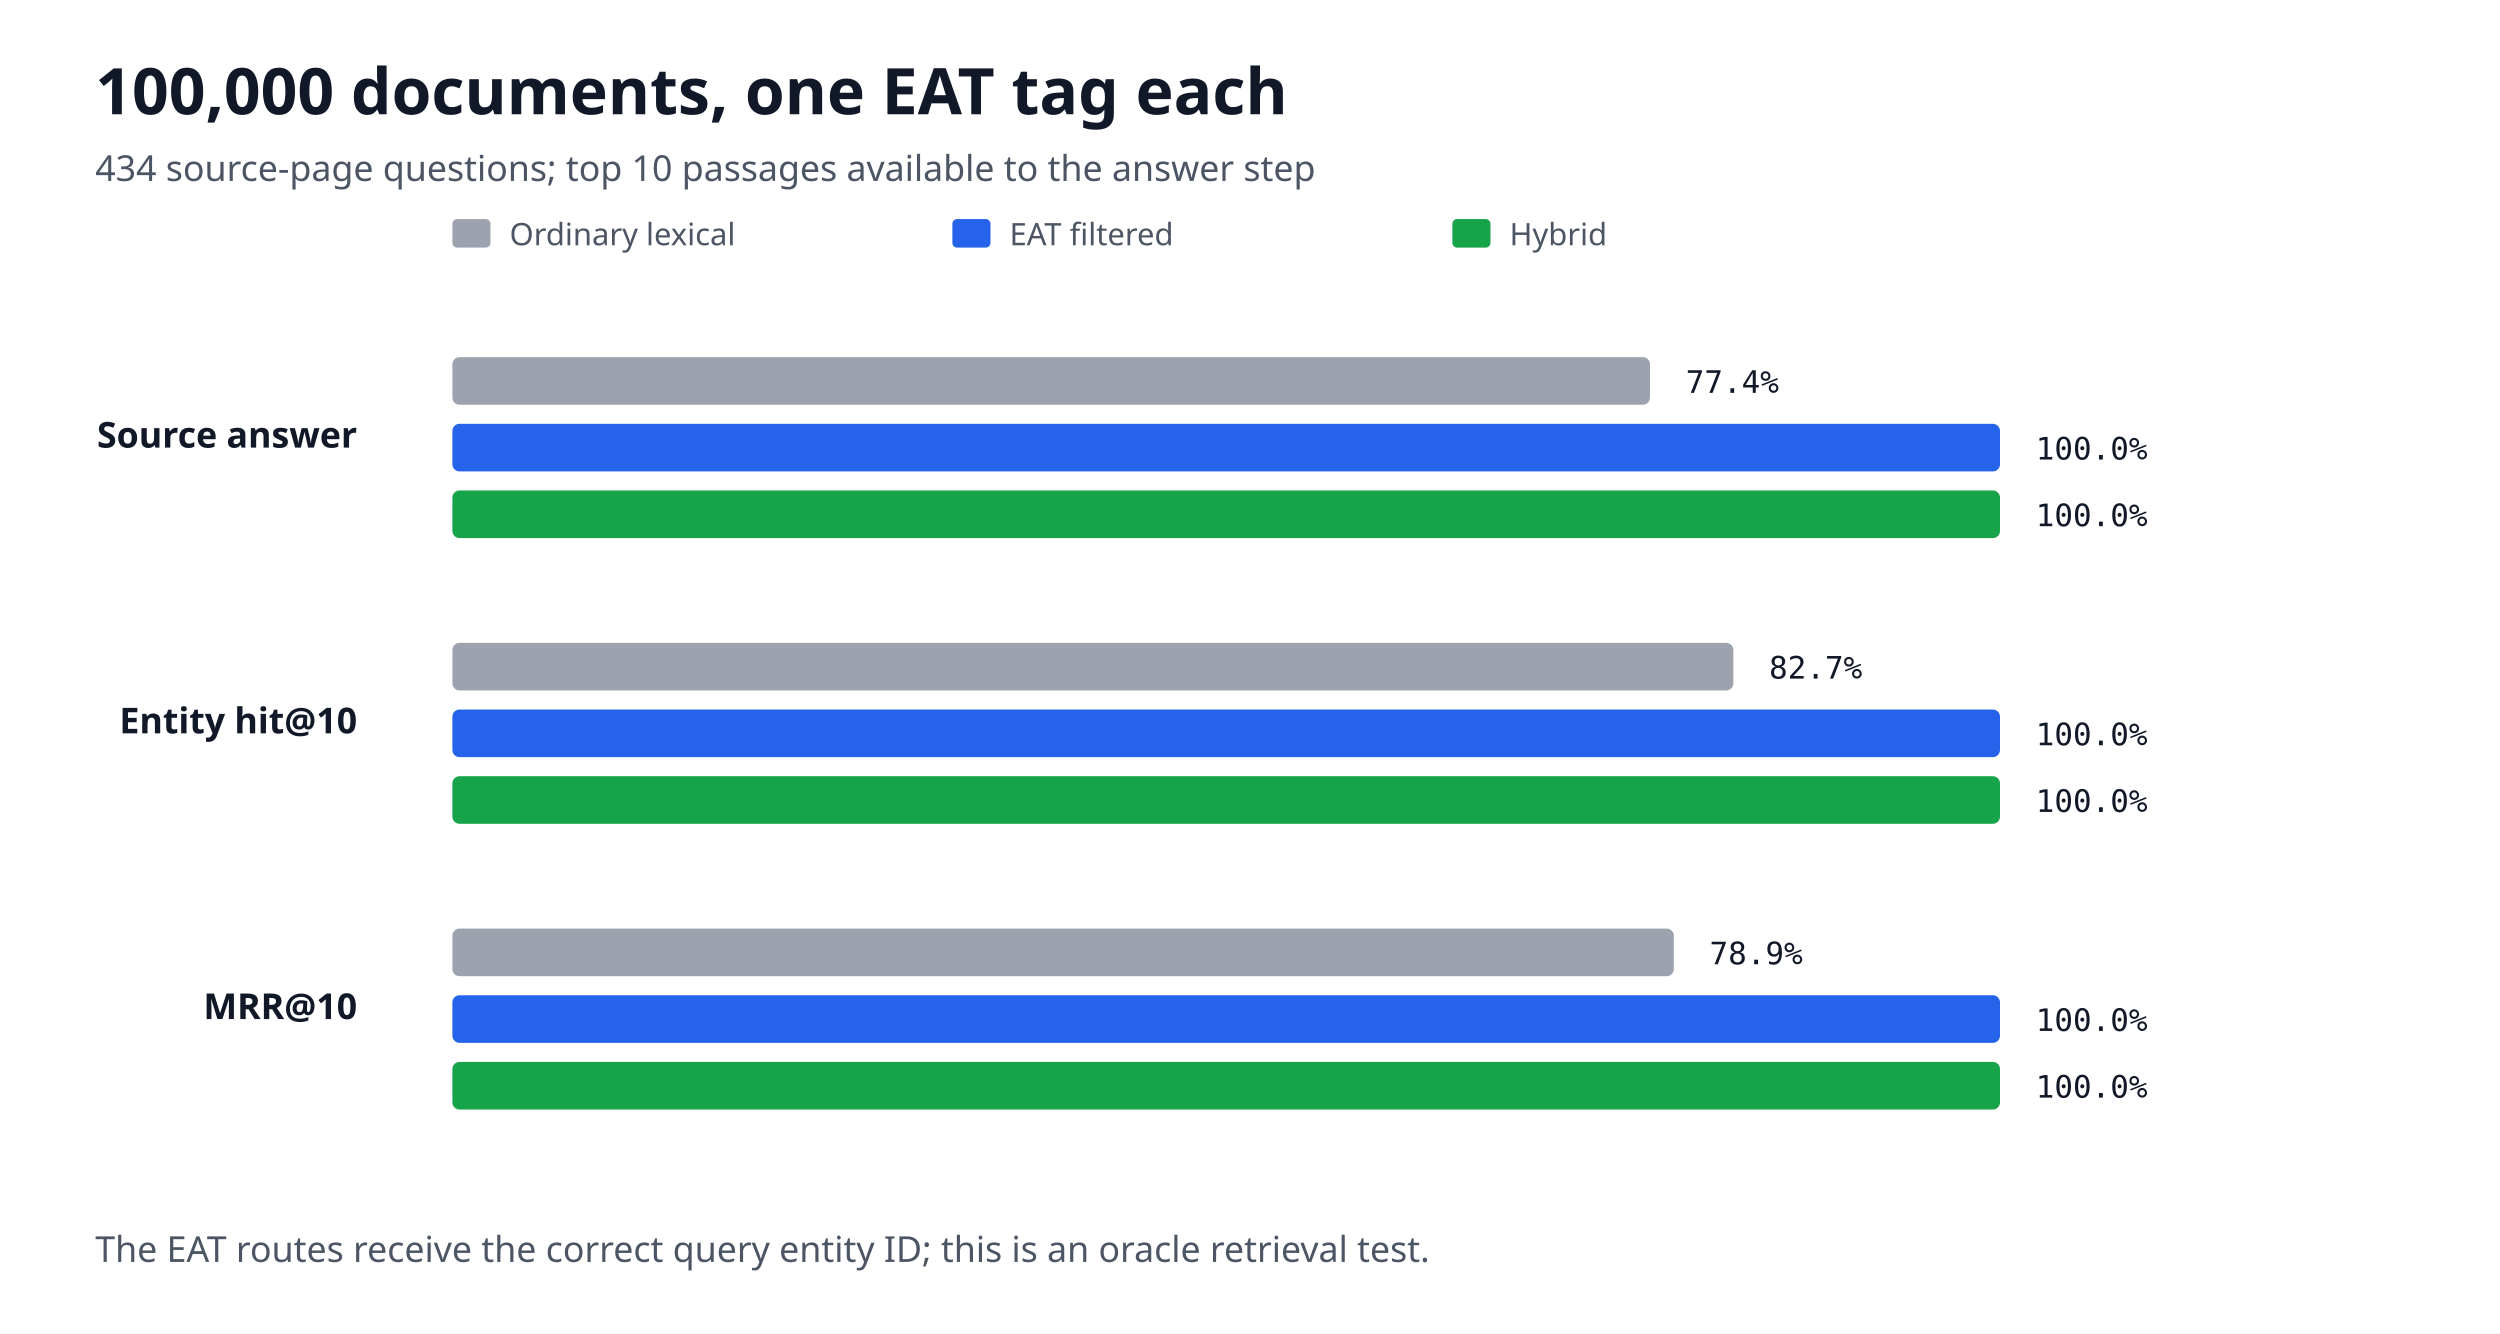
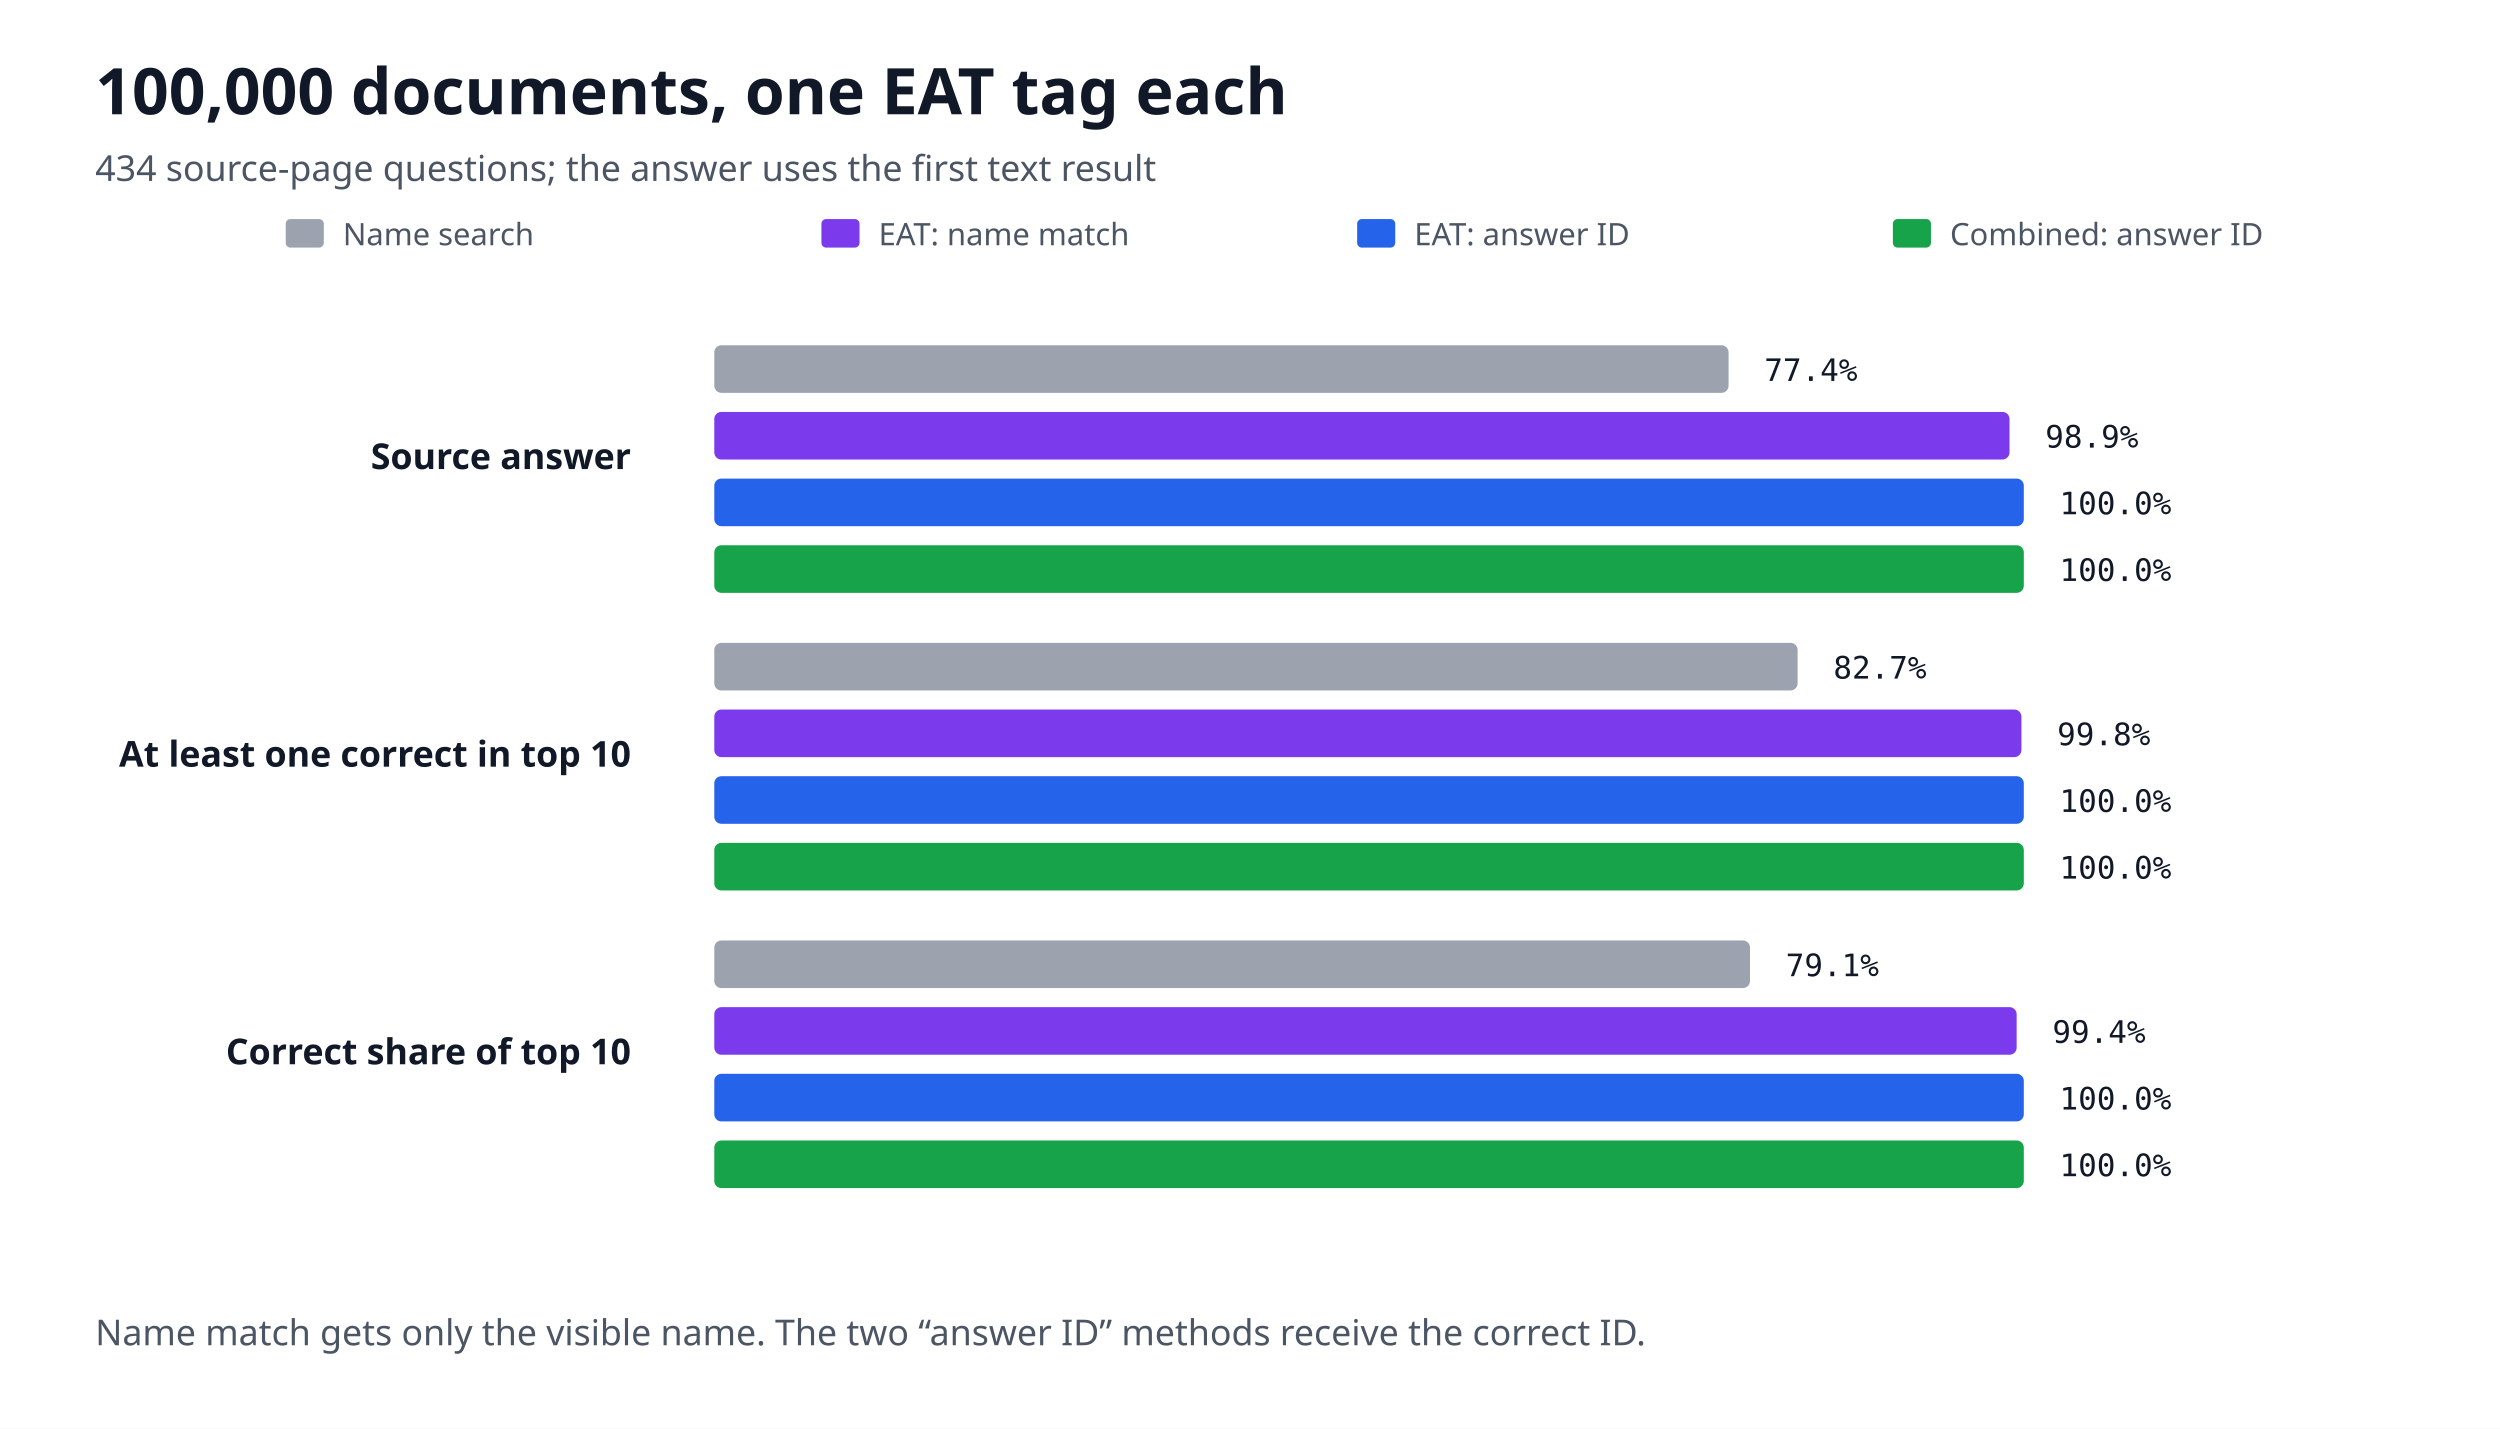
- <svg xmlns="http://www.w3.org/2000/svg" width="1050" height="560" viewBox="0 0 1050 560" role="img">
+ <svg xmlns="http://www.w3.org/2000/svg" width="1050" height="600" viewBox="0 0 1050 600" role="img">
  <style>
    .bg { fill: #ffffff; }
    .title { font: 700 27px system-ui, sans-serif; fill: #111827; }
    .subtitle { font: 15px system-ui, sans-serif; fill: #4b5563; }
    .metric { font: 700 15px system-ui, sans-serif; fill: #111827; text-anchor: end; }
    .value { font: 13px ui-monospace, monospace; fill: #111827; }
    .legend { font: 13px system-ui, sans-serif; fill: #4b5563; }
  </style>
-   <rect class="bg" width="1050" height="560" />
+   <rect class="bg" width="1050" height="600" />
  <text class="title" x="40" y="48">100,000 documents, one EAT tag each</text>
-   <text class="subtitle" x="40" y="76">434 source-page questions; top 10 passages available to the answer step</text>
-   <rect x="190" y="92" width="16" height="12" rx="2" fill="#9ca3af" />
-   <text class="legend" x="214" y="103">Ordinary lexical</text>
-   <rect x="400" y="92" width="16" height="12" rx="2" fill="#2563eb" />
-   <text class="legend" x="424" y="103">EAT filtered</text>
-   <rect x="610" y="92" width="16" height="12" rx="2" fill="#16a34a" />
-   <text class="legend" x="634" y="103">Hybrid</text>
-   <text class="metric" x="150" y="188">Source answer</text>
-   <rect x="190" y="150" width="503" height="20" rx="3" fill="#9ca3af" />
-   <text class="value" x="708" y="165">77.4%</text>
-   <rect x="190" y="178" width="650" height="20" rx="3" fill="#2563eb" />
-   <text class="value" x="855" y="193">100.0%</text>
-   <rect x="190" y="206" width="650" height="20" rx="3" fill="#16a34a" />
-   <text class="value" x="855" y="221">100.0%</text>
-   <text class="metric" x="150" y="308">Entity hit@10</text>
-   <rect x="190" y="270" width="538" height="20" rx="3" fill="#9ca3af" />
-   <text class="value" x="743" y="285">82.7%</text>
-   <rect x="190" y="298" width="650" height="20" rx="3" fill="#2563eb" />
-   <text class="value" x="855" y="313">100.0%</text>
-   <rect x="190" y="326" width="650" height="20" rx="3" fill="#16a34a" />
-   <text class="value" x="855" y="341">100.0%</text>
-   <text class="metric" x="150" y="428">MRR@10</text>
-   <rect x="190" y="390" width="513" height="20" rx="3" fill="#9ca3af" />
-   <text class="value" x="718" y="405">78.9%</text>
-   <rect x="190" y="418" width="650" height="20" rx="3" fill="#2563eb" />
-   <text class="value" x="855" y="433">100.0%</text>
-   <rect x="190" y="446" width="650" height="20" rx="3" fill="#16a34a" />
-   <text class="value" x="855" y="461">100.0%</text>
-   <text class="subtitle" x="40" y="530">The EAT routes receive the correct query entity ID; this is an oracle retrieval test.</text>
+   <text class="subtitle" x="40" y="76">434 source-page questions; the answer uses the first text result</text>
+   <rect x="120" y="92" width="16" height="12" rx="2" fill="#9ca3af" />
+   <text class="legend" x="144" y="103">Name search</text>
+   <rect x="345" y="92" width="16" height="12" rx="2" fill="#7c3aed" />
+   <text class="legend" x="369" y="103">EAT: name match</text>
+   <rect x="570" y="92" width="16" height="12" rx="2" fill="#2563eb" />
+   <text class="legend" x="594" y="103">EAT: answer ID</text>
+   <rect x="795" y="92" width="16" height="12" rx="2" fill="#16a34a" />
+   <text class="legend" x="819" y="103">Combined: answer ID</text>
+   <text class="metric" x="265" y="197">Source answer</text>
+   <rect x="300" y="145" width="426" height="20" rx="3" fill="#9ca3af" />
+   <text class="value" x="741" y="160">77.4%</text>
+   <rect x="300" y="173" width="544" height="20" rx="3" fill="#7c3aed" />
+   <text class="value" x="859" y="188">98.9%</text>
+   <rect x="300" y="201" width="550" height="20" rx="3" fill="#2563eb" />
+   <text class="value" x="865" y="216">100.0%</text>
+   <rect x="300" y="229" width="550" height="20" rx="3" fill="#16a34a" />
+   <text class="value" x="865" y="244">100.0%</text>
+   <text class="metric" x="265" y="322">At least one correct in top 10</text>
+   <rect x="300" y="270" width="455" height="20" rx="3" fill="#9ca3af" />
+   <text class="value" x="770" y="285">82.7%</text>
+   <rect x="300" y="298" width="549" height="20" rx="3" fill="#7c3aed" />
+   <text class="value" x="864" y="313">99.8%</text>
+   <rect x="300" y="326" width="550" height="20" rx="3" fill="#2563eb" />
+   <text class="value" x="865" y="341">100.0%</text>
+   <rect x="300" y="354" width="550" height="20" rx="3" fill="#16a34a" />
+   <text class="value" x="865" y="369">100.0%</text>
+   <text class="metric" x="265" y="447">Correct share of top 10</text>
+   <rect x="300" y="395" width="435" height="20" rx="3" fill="#9ca3af" />
+   <text class="value" x="750" y="410">79.1%</text>
+   <rect x="300" y="423" width="547" height="20" rx="3" fill="#7c3aed" />
+   <text class="value" x="862" y="438">99.4%</text>
+   <rect x="300" y="451" width="550" height="20" rx="3" fill="#2563eb" />
+   <text class="value" x="865" y="466">100.0%</text>
+   <rect x="300" y="479" width="550" height="20" rx="3" fill="#16a34a" />
+   <text class="value" x="865" y="494">100.0%</text>
+   <text class="subtitle" x="40" y="565">Name match gets only the visible name. The two “answer ID” methods receive the correct ID.</text>
</svg>
